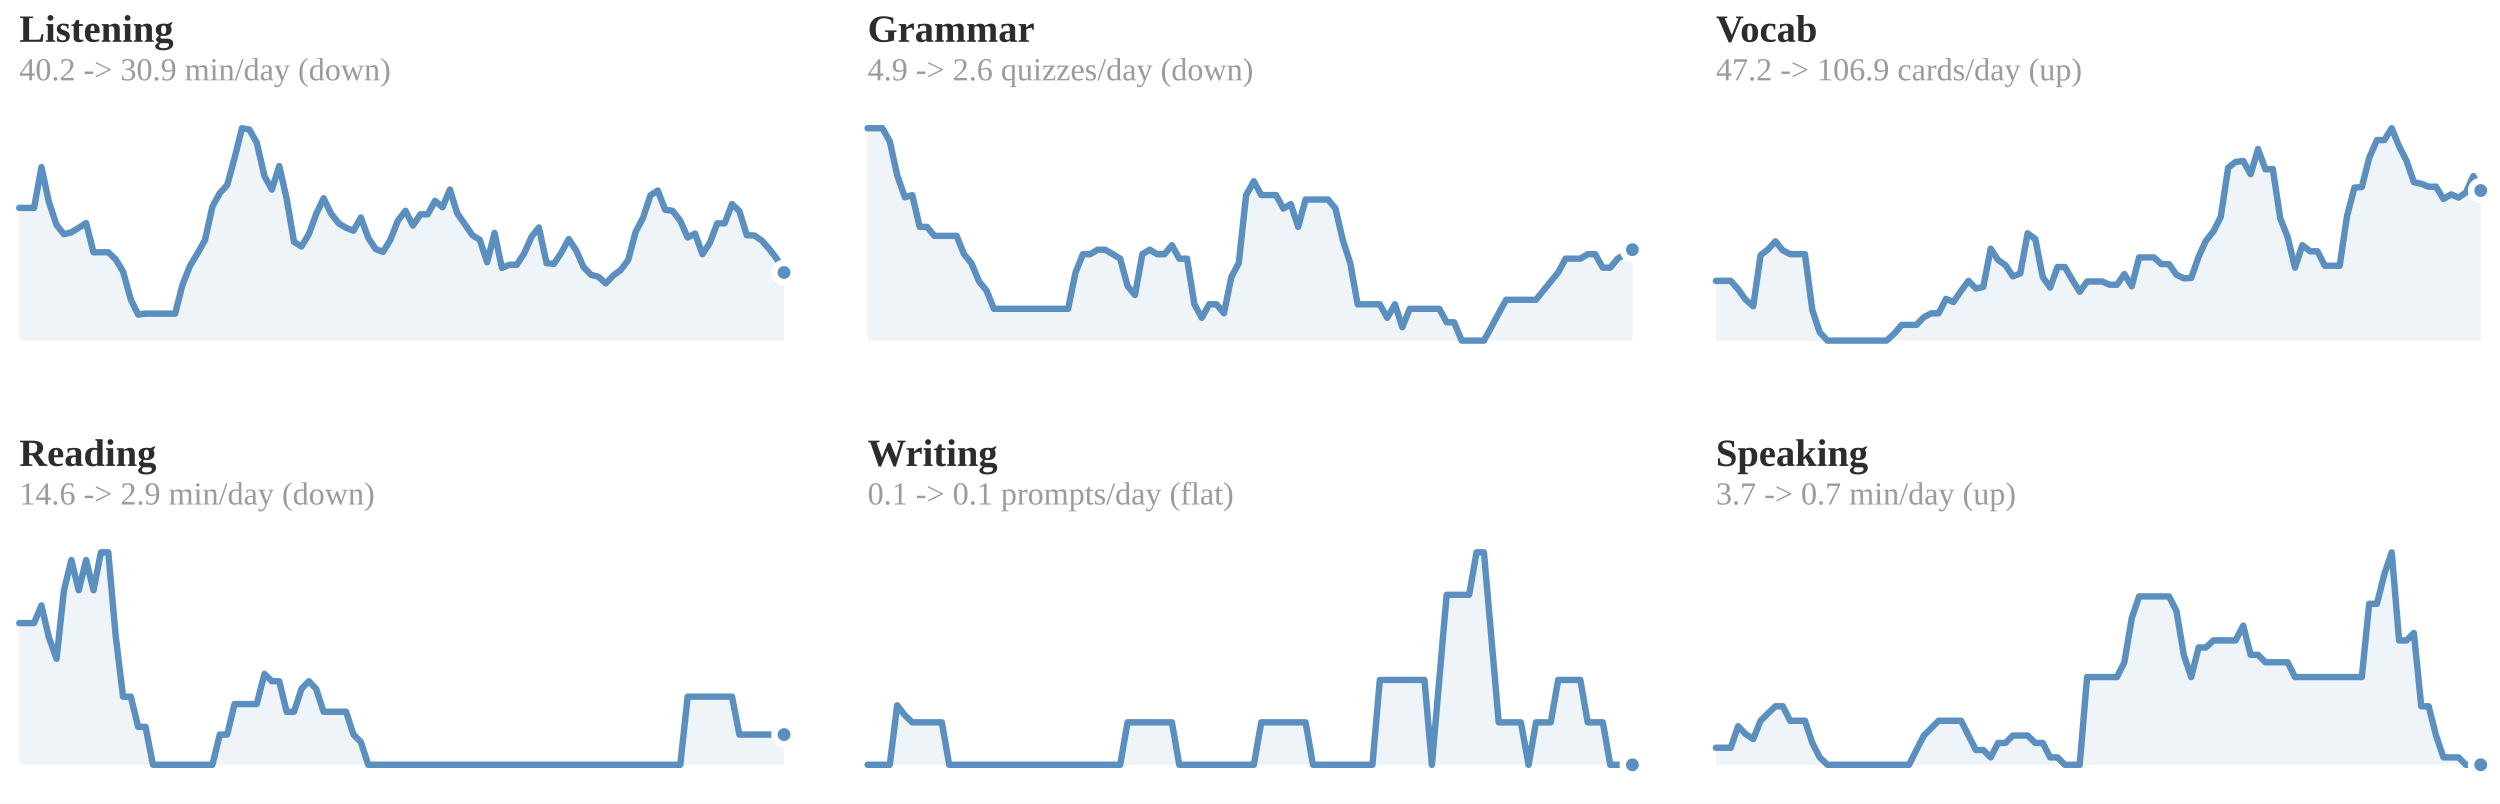
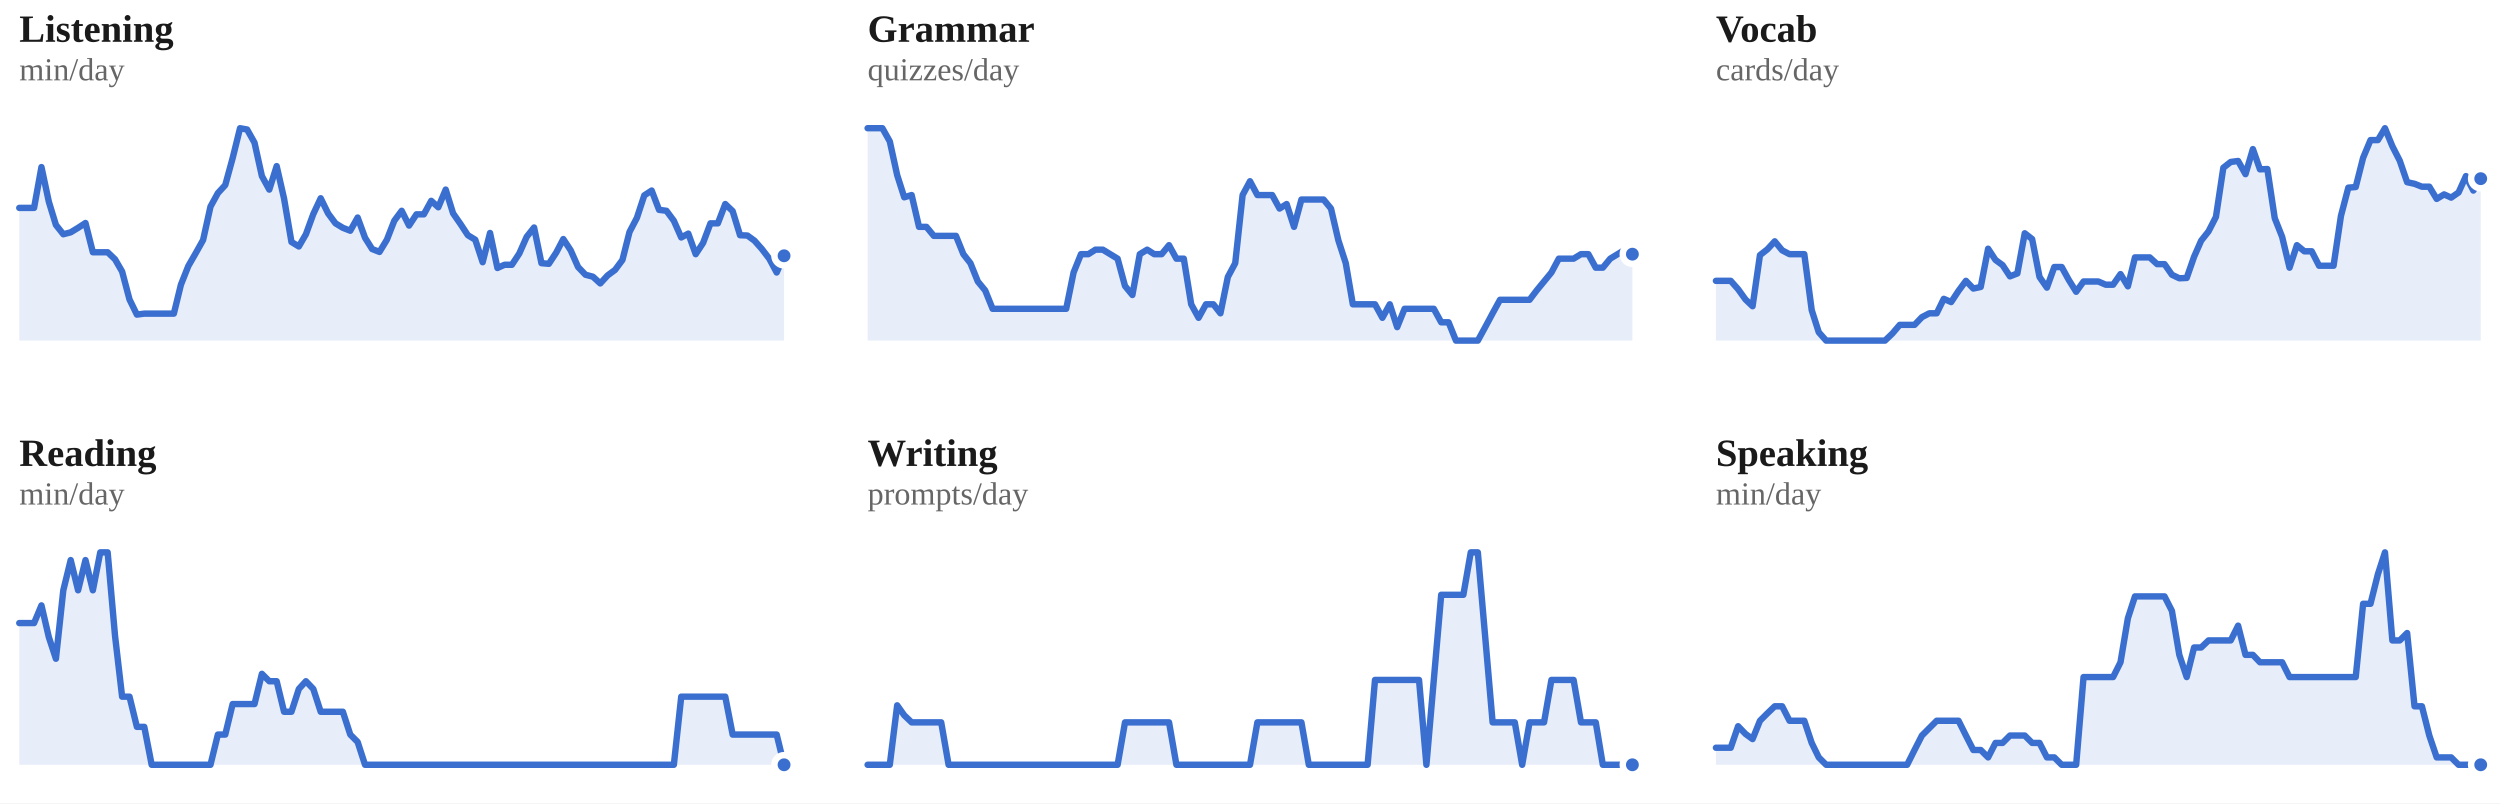
<svg xmlns="http://www.w3.org/2000/svg" viewBox="0 0 778 250" width="100%" role="img" aria-label="7-day rolling average per skill">
  <style>
- .p-title{fill:#2c2c2c;font-size:12px;font-weight:600}
- .p-sub{fill:#9b9b9b;font-size:10px}
- .p-line{fill:none;stroke:#5a8fbf;stroke-width:2;stroke-linejoin:round;stroke-linecap:round}
- .p-area{fill:#5a8fbf;opacity:.10}
- .p-end{fill:#5a8fbf;stroke:#ffffff;stroke-width:2}
- .p-endlab{fill:#606060;font-size:10px;text-anchor:end;font-weight:600}
- .p-base{stroke:#d1cdc6;stroke-width:1}
- .b-bar{fill:#5a8fbf}
- .b-bar:hover{fill:#5a8fbf;opacity:.85}
- .b-hi{fill:#5a8fbf}
- .d-lab{fill:#9b9b9b;font-size:10px;text-anchor:middle}
- .d-val{fill:#606060;font-size:10px;text-anchor:middle;font-weight:600}
+ .p-title{fill:#1a1a1a;font-size:12px;font-weight:700}
+ .p-sub{fill:#666666;font-size:10px}
+ .p-unit{fill:#666666;font-size:10px}
+ .p-axis{fill:#666666;font-size:9.5px}
+ .p-grid{stroke:#e3e3e3;stroke-width:1;stroke-dasharray:2,3}
+ .p-base{stroke:#e3e3e3;stroke-width:1}
+ .p-tick{stroke:#e3e3e3;stroke-width:1}
+ .p-xlab{fill:#666666;font-size:9px;text-anchor:middle}
+ .p-line{fill:none;stroke:#3a6fd0;stroke-width:2;stroke-linejoin:round;stroke-linecap:round}
+ .p-area{fill:#3a6fd0;opacity:.12}
+ .p-end{fill:#3a6fd0;stroke:#ffffff;stroke-width:2}
+ .p-endlab{fill:#43454a;font-size:10px;text-anchor:end;font-weight:700}
+ .b-bar{fill:#3a6fd0}
+ .b-bar:hover{fill:#29508f;opacity:.9}
+ .d-lab{fill:#666666;font-size:10px;text-anchor:middle}
+ .d-val{fill:#43454a;font-size:10px;text-anchor:middle;font-weight:700}
/* heatmap */
- .hm-mon{fill:#9b9b9b;font-size:10px}
- .hm-dow{fill:#9b9b9b;font-size:9px;text-anchor:end}
- rect:hover{opacity:.8}
+ .hm-mon{fill:#666666;font-size:10px}
+ .hm-dow{fill:#666666;font-size:9px;text-anchor:end}
+ rect:hover{opacity:.82}
/* horizontal bars */
- .h-cat{fill:#2c2c2c;font-size:12px;text-anchor:end;dominant-baseline:middle}
- .h-track{fill:#eae7e1}
- .h-fill{fill:#5a8fbf}
- .h-val{fill:#606060;font-size:11px;font-weight:600;dominant-baseline:middle}
- .ts-lab{fill:#2c2c2c;font-size:11px;font-weight:600}
- .ts-val{fill:#606060;font-size:11px}
+ .h-cat{fill:#1a1a1a;font-size:12px;text-anchor:end;dominant-baseline:middle}
+ .h-track{fill:#e3e3e3;opacity:.5}
+ .h-fill{fill:#3a6fd0}
+ .h-val{fill:#43454a;font-size:11px;font-weight:700;dominant-baseline:middle}
+ .ts-lab{fill:#1a1a1a;font-size:11px;font-weight:700}
+ .ts-val{fill:#666666;font-size:11px}
</style>
  <rect x="0" y="0" width="100%" height="100%" fill="#ffffff" />
  <text class="p-title" x="6" y="13">Listening</text>
-   <text class="p-sub" x="6" y="25">40.2 -&gt; 30.9 min/day (down)</text>
-   <polygon class="p-area" points="6,106.0 6.0,64.7 8.3,64.7 10.6,64.7 12.9,52.0 15.2,62.8 17.6,70.0 19.9,72.9 22.2,72.3 24.5,70.9 26.8,69.4 29.1,78.5 31.4,78.5 33.7,78.5 36.0,80.7 38.3,84.5 40.7,93.2 43.0,97.9 45.3,97.6 47.6,97.6 49.9,97.6 52.2,97.6 54.5,97.6 56.8,88.6 59.1,82.8 61.5,78.8 63.8,74.7 66.1,64.3 68.4,60.1 70.7,57.6 73.0,49.2 75.3,39.9 77.6,40.3 79.9,44.4 82.3,54.8 84.6,59.0 86.9,51.7 89.2,61.8 91.5,75.3 93.8,76.7 96.1,72.9 98.4,66.6 100.7,61.7 103.0,66.4 105.4,69.5 107.7,70.9 110.0,71.8 112.3,67.7 114.6,74.0 116.9,77.5 119.2,78.4 121.5,74.6 123.8,68.7 126.2,65.6 128.5,70.2 130.8,66.7 133.1,66.7 135.4,62.5 137.7,64.5 140.0,59.0 142.3,66.4 144.6,69.7 147.0,73.2 149.3,74.6 151.6,81.6 153.9,72.5 156.2,83.4 158.5,82.4 160.8,82.4 163.1,78.9 165.4,73.7 167.7,70.8 170.1,81.9 172.4,82.1 174.7,78.6 177.0,74.4 179.3,77.9 181.6,83.1 183.9,85.5 186.2,86.1 188.5,88.2 190.9,85.7 193.2,84.0 195.5,80.9 197.8,72.2 200.1,67.8 202.4,60.8 204.7,59.3 207.0,65.3 209.3,65.6 211.7,68.7 214.0,73.9 216.3,72.7 218.6,79.1 220.9,75.6 223.2,69.5 225.5,69.5 227.8,63.5 230.1,65.7 232.4,73.2 234.8,73.3 237.1,74.9 239.4,77.5 241.7,80.5 244.0,84.8 244.0,106.0" />
-   <polyline class="p-line" points="6.0,64.7 8.3,64.7 10.6,64.7 12.9,52.0 15.2,62.8 17.6,70.0 19.9,72.9 22.2,72.3 24.5,70.9 26.8,69.4 29.1,78.5 31.4,78.5 33.7,78.5 36.0,80.7 38.3,84.5 40.7,93.2 43.0,97.9 45.3,97.6 47.6,97.6 49.9,97.6 52.2,97.6 54.5,97.6 56.8,88.6 59.1,82.8 61.5,78.8 63.8,74.7 66.1,64.3 68.4,60.1 70.7,57.6 73.0,49.2 75.3,39.9 77.6,40.3 79.9,44.4 82.3,54.8 84.6,59.0 86.9,51.7 89.2,61.8 91.5,75.3 93.8,76.7 96.1,72.9 98.4,66.6 100.7,61.7 103.0,66.4 105.4,69.5 107.7,70.9 110.0,71.8 112.3,67.7 114.6,74.0 116.9,77.5 119.2,78.4 121.5,74.6 123.8,68.7 126.2,65.6 128.5,70.2 130.8,66.7 133.1,66.7 135.4,62.5 137.7,64.5 140.0,59.0 142.3,66.4 144.6,69.7 147.0,73.2 149.3,74.6 151.6,81.6 153.9,72.5 156.2,83.4 158.5,82.4 160.8,82.4 163.1,78.9 165.4,73.7 167.7,70.8 170.1,81.9 172.4,82.1 174.7,78.6 177.0,74.4 179.3,77.9 181.6,83.1 183.9,85.5 186.2,86.1 188.5,88.2 190.9,85.7 193.2,84.0 195.5,80.9 197.8,72.2 200.1,67.8 202.4,60.8 204.7,59.3 207.0,65.3 209.3,65.6 211.7,68.7 214.0,73.9 216.3,72.7 218.6,79.1 220.9,75.6 223.2,69.5 225.5,69.5 227.8,63.5 230.1,65.7 232.4,73.2 234.8,73.3 237.1,74.9 239.4,77.5 241.7,80.5 244.0,84.8" />
-   <circle class="p-end" cx="244.0" cy="84.8" r="3" />
+   <text class="p-sub" x="6" y="25">min/day</text>
+   <polygon class="p-area" points="6,106.0 6.0,64.7 8.3,64.7 10.6,64.7 12.9,52.0 15.2,62.8 17.4,70.0 19.7,72.9 22.0,72.3 24.3,70.9 26.6,69.4 28.9,78.5 31.2,78.5 33.5,78.5 35.8,80.7 38.0,84.5 40.3,93.2 42.6,97.9 44.9,97.6 47.2,97.6 49.5,97.6 51.8,97.6 54.1,97.6 56.3,88.6 58.6,82.8 60.9,78.8 63.2,74.7 65.5,64.3 67.8,60.1 70.1,57.6 72.4,49.2 74.7,39.9 76.9,40.3 79.2,44.4 81.5,54.8 83.8,59.0 86.1,51.7 88.4,61.8 90.7,75.3 93.0,76.7 95.2,72.9 97.5,66.6 99.8,61.7 102.1,66.4 104.4,69.5 106.7,70.9 109.0,71.8 111.3,67.7 113.6,74.0 115.8,77.5 118.1,78.4 120.4,74.6 122.7,68.7 125.0,65.6 127.3,70.2 129.6,66.7 131.9,66.7 134.2,62.5 136.4,64.5 138.7,59.0 141.0,66.4 143.3,69.7 145.6,73.2 147.9,74.6 150.2,81.6 152.5,72.5 154.8,83.4 157.0,82.4 159.3,82.4 161.6,78.9 163.9,73.7 166.2,70.8 168.5,81.9 170.8,82.1 173.1,78.6 175.3,74.4 177.6,77.9 179.9,83.1 182.2,85.5 184.5,86.1 186.8,88.2 189.1,85.7 191.4,84.0 193.7,80.9 195.9,72.2 198.2,67.8 200.5,60.8 202.8,59.3 205.1,65.3 207.4,65.6 209.7,68.7 212.0,73.9 214.2,72.7 216.5,79.1 218.8,75.6 221.1,69.5 223.4,69.5 225.7,63.5 228.0,65.7 230.3,73.2 232.6,73.3 234.8,74.9 237.1,77.5 239.4,80.5 241.7,84.8 244.0,79.6 244.0,106.0" />
+   <polyline class="p-line" points="6.0,64.7 8.3,64.7 10.6,64.7 12.9,52.0 15.2,62.8 17.4,70.0 19.7,72.9 22.0,72.3 24.3,70.9 26.6,69.4 28.9,78.5 31.2,78.5 33.5,78.5 35.8,80.7 38.0,84.5 40.3,93.2 42.6,97.9 44.9,97.6 47.2,97.6 49.5,97.6 51.8,97.6 54.1,97.6 56.3,88.6 58.6,82.8 60.9,78.8 63.2,74.7 65.5,64.3 67.8,60.1 70.1,57.6 72.4,49.2 74.7,39.9 76.9,40.3 79.2,44.4 81.5,54.8 83.8,59.0 86.1,51.7 88.4,61.8 90.7,75.3 93.0,76.7 95.2,72.9 97.5,66.6 99.8,61.7 102.1,66.4 104.4,69.5 106.7,70.9 109.0,71.8 111.3,67.7 113.6,74.0 115.8,77.5 118.1,78.4 120.4,74.6 122.7,68.7 125.0,65.6 127.3,70.2 129.6,66.7 131.9,66.7 134.2,62.5 136.4,64.5 138.7,59.0 141.0,66.4 143.3,69.7 145.6,73.2 147.9,74.6 150.2,81.6 152.5,72.5 154.8,83.4 157.0,82.4 159.3,82.4 161.6,78.9 163.9,73.7 166.2,70.8 168.5,81.9 170.8,82.1 173.1,78.6 175.3,74.4 177.6,77.9 179.9,83.1 182.2,85.5 184.5,86.1 186.8,88.2 189.1,85.7 191.4,84.0 193.7,80.9 195.9,72.2 198.2,67.8 200.5,60.8 202.8,59.3 205.1,65.3 207.4,65.6 209.7,68.7 212.0,73.9 214.2,72.7 216.5,79.1 218.8,75.6 221.1,69.5 223.4,69.5 225.7,63.5 228.0,65.7 230.3,73.2 232.6,73.3 234.8,74.9 237.1,77.5 239.4,80.5 241.7,84.8 244.0,79.6" />
+   <circle class="p-end" cx="244.0" cy="79.6" r="3" />
  <text class="p-title" x="270" y="13">Grammar</text>
-   <text class="p-sub" x="270" y="25">4.9 -&gt; 2.6 quizzes/day (down)</text>
-   <polygon class="p-area" points="270,106.0 270.0,39.9 272.3,39.9 274.6,39.9 276.9,44.0 279.2,54.5 281.6,61.4 283.9,60.7 286.2,70.6 288.5,70.6 290.8,73.4 293.1,73.4 295.4,73.4 297.7,73.4 300.0,79.1 302.3,81.9 304.7,87.6 307.0,90.4 309.3,96.1 311.6,96.1 313.9,96.1 316.2,96.1 318.5,96.1 320.8,96.1 323.1,96.1 325.5,96.1 327.8,96.1 330.1,96.1 332.4,96.1 334.7,84.8 337.0,79.1 339.3,79.1 341.6,77.7 343.9,77.7 346.3,79.1 348.6,80.5 350.9,89.0 353.2,91.8 355.5,79.1 357.8,77.7 360.1,79.1 362.4,79.1 364.7,76.3 367.0,80.5 369.4,80.5 371.7,94.7 374.0,98.9 376.3,94.7 378.6,94.7 380.9,97.5 383.2,86.2 385.5,81.9 387.8,60.7 390.2,56.4 392.5,60.7 394.8,60.7 397.1,60.7 399.4,64.9 401.7,63.5 404.0,70.6 406.3,62.1 408.6,62.1 411.0,62.1 413.3,62.1 415.6,64.9 417.9,74.8 420.2,81.9 422.5,94.7 424.8,94.7 427.1,94.7 429.4,94.7 431.7,98.9 434.1,94.7 436.4,101.8 438.7,96.1 441.0,96.1 443.3,96.1 445.6,96.1 447.9,96.1 450.2,100.3 452.5,100.3 454.9,106.0 457.2,106.0 459.5,106.0 461.8,106.0 464.1,101.8 466.4,97.5 468.7,93.3 471.0,93.3 473.3,93.3 475.7,93.3 478.0,93.3 480.3,90.4 482.6,87.6 484.9,84.8 487.2,80.5 489.5,80.5 491.8,80.5 494.1,79.1 496.4,79.1 498.8,83.3 501.1,83.3 503.4,80.5 505.7,79.1 508.0,77.7 508.0,106.0" />
-   <polyline class="p-line" points="270.0,39.9 272.3,39.9 274.6,39.9 276.9,44.0 279.2,54.5 281.6,61.4 283.9,60.7 286.2,70.6 288.5,70.6 290.8,73.4 293.1,73.4 295.4,73.4 297.7,73.4 300.0,79.1 302.3,81.9 304.7,87.6 307.0,90.4 309.3,96.1 311.6,96.1 313.9,96.1 316.2,96.1 318.5,96.1 320.8,96.1 323.1,96.1 325.5,96.1 327.8,96.1 330.1,96.1 332.4,96.1 334.7,84.8 337.0,79.1 339.3,79.1 341.6,77.7 343.9,77.7 346.3,79.1 348.6,80.5 350.9,89.0 353.2,91.8 355.5,79.1 357.8,77.7 360.1,79.1 362.4,79.1 364.7,76.3 367.0,80.5 369.4,80.5 371.7,94.7 374.0,98.9 376.3,94.7 378.6,94.7 380.9,97.5 383.2,86.2 385.5,81.9 387.8,60.7 390.2,56.4 392.5,60.7 394.8,60.7 397.1,60.7 399.4,64.9 401.7,63.5 404.0,70.6 406.3,62.1 408.6,62.1 411.0,62.1 413.3,62.1 415.6,64.9 417.9,74.8 420.2,81.9 422.5,94.7 424.8,94.7 427.1,94.7 429.4,94.7 431.7,98.9 434.1,94.7 436.4,101.8 438.7,96.1 441.0,96.1 443.3,96.1 445.6,96.1 447.9,96.1 450.2,100.3 452.5,100.3 454.9,106.0 457.2,106.0 459.5,106.0 461.8,106.0 464.1,101.8 466.4,97.5 468.7,93.3 471.0,93.3 473.3,93.3 475.7,93.3 478.0,93.3 480.3,90.4 482.6,87.6 484.9,84.8 487.2,80.5 489.5,80.5 491.8,80.5 494.1,79.1 496.4,79.1 498.8,83.3 501.1,83.3 503.4,80.5 505.7,79.1 508.0,77.7" />
-   <circle class="p-end" cx="508.0" cy="77.7" r="3" />
+   <text class="p-sub" x="270" y="25">quizzes/day</text>
+   <polygon class="p-area" points="270,106.0 270.0,39.9 272.3,39.9 274.6,39.9 276.9,44.0 279.2,54.5 281.4,61.4 283.7,60.7 286.0,70.6 288.3,70.6 290.6,73.4 292.9,73.4 295.2,73.4 297.5,73.4 299.8,79.1 302.0,81.9 304.3,87.6 306.6,90.4 308.9,96.1 311.2,96.1 313.5,96.1 315.8,96.1 318.1,96.1 320.3,96.1 322.6,96.1 324.9,96.1 327.2,96.1 329.5,96.1 331.8,96.1 334.1,84.8 336.4,79.1 338.7,79.1 340.9,77.7 343.2,77.7 345.5,79.1 347.8,80.5 350.1,89.0 352.4,91.8 354.7,79.1 357.0,77.7 359.2,79.1 361.5,79.1 363.8,76.3 366.1,80.5 368.4,80.5 370.7,94.7 373.0,98.9 375.3,94.7 377.6,94.7 379.8,97.5 382.1,86.2 384.4,81.9 386.7,60.7 389.0,56.4 391.3,60.7 393.6,60.7 395.9,60.7 398.2,64.9 400.4,63.5 402.7,70.6 405.0,62.1 407.3,62.1 409.6,62.1 411.9,62.1 414.2,64.9 416.5,74.8 418.8,81.9 421.0,94.7 423.3,94.7 425.6,94.7 427.9,94.7 430.2,98.9 432.5,94.7 434.8,101.8 437.1,96.1 439.3,96.1 441.6,96.1 443.9,96.1 446.2,96.1 448.5,100.3 450.8,100.3 453.1,106.0 455.4,106.0 457.7,106.0 459.9,106.0 462.2,101.8 464.5,97.5 466.8,93.3 469.1,93.3 471.4,93.3 473.7,93.3 476.0,93.3 478.2,90.4 480.5,87.6 482.8,84.8 485.1,80.5 487.4,80.5 489.7,80.5 492.0,79.1 494.3,79.1 496.6,83.3 498.8,83.3 501.1,80.5 503.4,79.1 505.7,77.7 508.0,79.1 508.0,106.0" />
+   <polyline class="p-line" points="270.0,39.9 272.3,39.9 274.6,39.9 276.9,44.0 279.2,54.5 281.4,61.4 283.7,60.7 286.0,70.6 288.3,70.6 290.6,73.4 292.9,73.4 295.2,73.4 297.5,73.4 299.8,79.1 302.0,81.9 304.3,87.6 306.6,90.4 308.9,96.1 311.2,96.1 313.5,96.1 315.8,96.1 318.1,96.1 320.3,96.1 322.6,96.1 324.9,96.1 327.2,96.1 329.5,96.1 331.8,96.1 334.1,84.8 336.4,79.1 338.7,79.1 340.9,77.7 343.2,77.7 345.5,79.1 347.8,80.5 350.1,89.0 352.4,91.8 354.7,79.1 357.0,77.7 359.2,79.1 361.5,79.1 363.8,76.3 366.1,80.5 368.4,80.5 370.7,94.7 373.0,98.9 375.3,94.7 377.6,94.7 379.8,97.5 382.1,86.2 384.4,81.9 386.7,60.7 389.0,56.4 391.3,60.7 393.6,60.7 395.9,60.7 398.2,64.9 400.4,63.5 402.7,70.6 405.0,62.1 407.3,62.1 409.6,62.1 411.9,62.1 414.2,64.9 416.5,74.8 418.8,81.9 421.0,94.7 423.3,94.7 425.6,94.7 427.9,94.7 430.2,98.9 432.5,94.7 434.8,101.8 437.1,96.1 439.3,96.1 441.6,96.1 443.9,96.1 446.2,96.1 448.5,100.3 450.8,100.3 453.1,106.0 455.4,106.0 457.7,106.0 459.9,106.0 462.2,101.8 464.5,97.5 466.8,93.3 469.1,93.3 471.4,93.3 473.7,93.3 476.0,93.3 478.2,90.4 480.5,87.6 482.8,84.8 485.1,80.5 487.4,80.5 489.7,80.5 492.0,79.1 494.3,79.1 496.6,83.3 498.8,83.3 501.1,80.5 503.4,79.1 505.7,77.7 508.0,79.1" />
+   <circle class="p-end" cx="508.0" cy="79.1" r="3" />
  <text class="p-title" x="534" y="13">Vocab</text>
-   <text class="p-sub" x="534" y="25">47.2 -&gt; 106.9 cards/day (up)</text>
-   <polygon class="p-area" points="534,106.0 534.0,87.4 536.3,87.4 538.6,87.4 540.9,90.0 543.2,93.2 545.6,95.3 547.9,79.4 550.2,77.6 552.5,75.1 554.8,77.9 557.1,79.1 559.4,79.1 561.7,79.1 564.0,96.5 566.3,103.4 568.7,106.0 571.0,106.0 573.3,106.0 575.6,106.0 577.9,106.0 580.2,106.0 582.5,106.0 584.8,106.0 587.1,106.0 589.5,103.8 591.8,101.1 594.1,101.1 596.4,101.1 598.7,98.7 601.0,97.5 603.3,97.5 605.6,93.0 607.9,94.0 610.3,90.5 612.6,87.4 614.9,89.8 617.2,89.3 619.5,77.4 621.8,80.9 624.1,82.5 626.4,86.0 628.7,85.1 631.0,72.6 633.4,74.4 635.7,86.2 638.0,89.5 640.3,83.1 642.6,83.1 644.9,87.1 647.2,90.8 649.5,87.6 651.8,87.6 654.2,87.6 656.5,88.6 658.8,88.6 661.1,85.3 663.4,89.1 665.7,80.1 668.0,80.1 670.3,80.1 672.6,82.2 675.0,82.2 677.3,85.5 679.6,86.6 681.9,86.5 684.2,79.9 686.5,74.9 688.8,72.0 691.1,67.5 693.4,52.2 695.7,50.4 698.1,50.1 700.4,54.2 702.7,46.4 705.0,52.7 707.3,52.6 709.6,67.9 711.9,73.7 714.2,83.3 716.5,76.3 718.9,78.2 721.2,78.2 723.5,82.7 725.8,82.7 728.1,82.7 730.4,67.2 732.7,58.4 735.0,58.2 737.3,49.1 739.7,43.6 742.0,43.6 744.3,39.9 746.6,45.5 748.9,50.0 751.2,56.7 753.5,57.2 755.8,58.1 758.1,58.1 760.4,61.9 762.8,60.5 765.1,61.5 767.4,59.9 769.7,54.8 772.0,59.3 772.0,106.0" />
-   <polyline class="p-line" points="534.0,87.4 536.3,87.4 538.6,87.4 540.9,90.0 543.2,93.2 545.6,95.3 547.9,79.4 550.2,77.6 552.5,75.1 554.8,77.9 557.1,79.1 559.4,79.1 561.7,79.1 564.0,96.5 566.3,103.4 568.7,106.0 571.0,106.0 573.3,106.0 575.6,106.0 577.9,106.0 580.2,106.0 582.5,106.0 584.8,106.0 587.1,106.0 589.5,103.8 591.8,101.1 594.1,101.1 596.4,101.1 598.7,98.7 601.0,97.5 603.3,97.5 605.6,93.0 607.9,94.0 610.3,90.5 612.6,87.4 614.9,89.8 617.2,89.3 619.5,77.4 621.8,80.9 624.1,82.5 626.4,86.0 628.7,85.1 631.0,72.6 633.4,74.4 635.7,86.2 638.0,89.5 640.3,83.1 642.6,83.1 644.9,87.1 647.2,90.8 649.5,87.6 651.8,87.6 654.2,87.6 656.5,88.6 658.8,88.6 661.1,85.3 663.4,89.1 665.7,80.1 668.0,80.1 670.3,80.1 672.6,82.2 675.0,82.2 677.3,85.5 679.6,86.6 681.9,86.5 684.2,79.9 686.5,74.9 688.8,72.0 691.1,67.5 693.4,52.2 695.7,50.4 698.1,50.1 700.4,54.2 702.7,46.4 705.0,52.7 707.3,52.6 709.6,67.9 711.9,73.7 714.2,83.3 716.5,76.3 718.9,78.2 721.2,78.2 723.5,82.7 725.8,82.7 728.1,82.7 730.4,67.2 732.7,58.4 735.0,58.2 737.3,49.1 739.7,43.6 742.0,43.6 744.3,39.9 746.6,45.5 748.9,50.0 751.2,56.7 753.5,57.2 755.8,58.1 758.1,58.1 760.4,61.9 762.8,60.5 765.1,61.5 767.4,59.9 769.7,54.8 772.0,59.3" />
-   <circle class="p-end" cx="772.0" cy="59.3" r="3" />
+   <text class="p-sub" x="534" y="25">cards/day</text>
+   <polygon class="p-area" points="534,106.0 534.0,87.4 536.3,87.4 538.6,87.4 540.9,90.0 543.2,93.2 545.4,95.3 547.7,79.4 550.0,77.6 552.3,75.1 554.6,77.9 556.9,79.1 559.2,79.1 561.5,79.1 563.8,96.5 566.0,103.4 568.3,106.0 570.6,106.0 572.9,106.0 575.2,106.0 577.5,106.0 579.8,106.0 582.1,106.0 584.3,106.0 586.6,106.0 588.9,103.8 591.2,101.1 593.5,101.1 595.8,101.1 598.1,98.7 600.4,97.5 602.7,97.5 604.9,93.0 607.2,94.0 609.5,90.5 611.8,87.4 614.1,89.8 616.4,89.3 618.7,77.4 621.0,80.9 623.2,82.5 625.5,86.0 627.8,85.1 630.1,72.6 632.4,74.4 634.7,86.2 637.0,89.5 639.3,83.1 641.6,83.1 643.8,87.1 646.1,90.8 648.4,87.6 650.7,87.6 653.0,87.6 655.3,88.6 657.6,88.6 659.9,85.3 662.2,89.1 664.4,80.1 666.7,80.1 669.0,80.1 671.3,82.2 673.6,82.2 675.9,85.5 678.2,86.6 680.5,86.5 682.8,79.9 685.0,74.9 687.3,72.0 689.6,67.5 691.9,52.2 694.2,50.4 696.5,50.1 698.8,54.2 701.1,46.4 703.3,52.7 705.6,52.6 707.9,67.9 710.2,73.7 712.5,83.3 714.8,76.3 717.1,78.2 719.4,78.2 721.7,82.7 723.9,82.7 726.2,82.7 728.5,67.2 730.8,58.4 733.1,58.2 735.4,49.1 737.7,43.6 740.0,43.6 742.2,39.9 744.5,45.5 746.8,50.0 749.1,56.7 751.4,57.2 753.7,58.1 756.0,58.1 758.3,61.9 760.6,60.5 762.8,61.5 765.1,59.9 767.4,54.8 769.7,59.3 772.0,55.6 772.0,106.0" />
+   <polyline class="p-line" points="534.0,87.4 536.3,87.4 538.6,87.4 540.9,90.0 543.2,93.2 545.4,95.3 547.7,79.4 550.0,77.6 552.3,75.1 554.6,77.9 556.9,79.1 559.2,79.1 561.5,79.1 563.8,96.5 566.0,103.4 568.3,106.0 570.6,106.0 572.9,106.0 575.2,106.0 577.5,106.0 579.8,106.0 582.1,106.0 584.3,106.0 586.6,106.0 588.9,103.8 591.2,101.1 593.5,101.1 595.8,101.1 598.1,98.7 600.4,97.5 602.7,97.5 604.9,93.0 607.2,94.0 609.5,90.5 611.8,87.4 614.1,89.8 616.4,89.3 618.7,77.4 621.0,80.9 623.2,82.5 625.5,86.0 627.8,85.1 630.1,72.6 632.4,74.4 634.7,86.2 637.0,89.5 639.3,83.1 641.6,83.1 643.8,87.1 646.1,90.8 648.4,87.6 650.7,87.6 653.0,87.6 655.3,88.6 657.6,88.6 659.9,85.3 662.2,89.1 664.4,80.1 666.7,80.1 669.0,80.1 671.3,82.2 673.6,82.2 675.9,85.5 678.2,86.6 680.5,86.5 682.8,79.9 685.0,74.9 687.3,72.0 689.6,67.5 691.9,52.2 694.2,50.4 696.5,50.1 698.8,54.2 701.1,46.4 703.3,52.7 705.6,52.6 707.9,67.9 710.2,73.7 712.5,83.3 714.8,76.3 717.1,78.2 719.4,78.2 721.7,82.7 723.9,82.7 726.2,82.7 728.5,67.2 730.8,58.4 733.1,58.2 735.4,49.1 737.7,43.6 740.0,43.6 742.2,39.9 744.5,45.5 746.8,50.0 749.1,56.7 751.4,57.2 753.7,58.1 756.0,58.1 758.3,61.9 760.6,60.5 762.8,61.5 765.1,59.9 767.4,54.8 769.7,59.3 772.0,55.6" />
+   <circle class="p-end" cx="772.0" cy="55.6" r="3" />
  <text class="p-title" x="6" y="145">Reading</text>
-   <text class="p-sub" x="6" y="157">14.6 -&gt; 2.9 min/day (down)</text>
-   <polygon class="p-area" points="6,238.0 6.0,193.9 8.3,193.9 10.6,193.9 12.9,188.4 15.2,198.3 17.6,205.0 19.9,183.7 22.2,174.3 24.5,183.7 26.8,174.3 29.1,183.7 31.4,171.9 33.7,171.9 36.0,197.9 38.3,216.8 40.7,216.8 43.0,226.2 45.3,226.2 47.6,238.0 49.9,238.0 52.2,238.0 54.5,238.0 56.8,238.0 59.1,238.0 61.5,238.0 63.8,238.0 66.1,238.0 68.4,228.6 70.7,228.6 73.0,219.1 75.3,219.1 77.6,219.1 79.9,219.1 82.3,209.7 84.6,212.0 86.9,212.0 89.2,221.5 91.5,221.5 93.8,214.4 96.1,212.0 98.4,214.4 100.7,221.5 103.0,221.5 105.4,221.5 107.7,221.5 110.0,228.6 112.3,230.9 114.6,238.0 116.9,238.0 119.2,238.0 121.5,238.0 123.8,238.0 126.2,238.0 128.5,238.0 130.8,238.0 133.1,238.0 135.4,238.0 137.7,238.0 140.0,238.0 142.3,238.0 144.6,238.0 147.0,238.0 149.3,238.0 151.6,238.0 153.9,238.0 156.2,238.0 158.5,238.0 160.8,238.0 163.1,238.0 165.4,238.0 167.7,238.0 170.1,238.0 172.4,238.0 174.7,238.0 177.0,238.0 179.3,238.0 181.6,238.0 183.9,238.0 186.2,238.0 188.5,238.0 190.9,238.0 193.2,238.0 195.5,238.0 197.8,238.0 200.1,238.0 202.4,238.0 204.7,238.0 207.0,238.0 209.3,238.0 211.7,238.0 214.0,216.8 216.3,216.8 218.6,216.8 220.9,216.8 223.2,216.8 225.5,216.8 227.8,216.8 230.1,228.6 232.4,228.6 234.8,228.6 237.1,228.6 239.4,228.6 241.7,228.6 244.0,228.6 244.0,238.0" />
-   <polyline class="p-line" points="6.0,193.9 8.3,193.9 10.6,193.9 12.9,188.4 15.2,198.3 17.6,205.0 19.9,183.7 22.2,174.3 24.5,183.7 26.8,174.3 29.1,183.7 31.4,171.9 33.7,171.9 36.0,197.9 38.3,216.8 40.7,216.8 43.0,226.2 45.3,226.2 47.6,238.0 49.9,238.0 52.2,238.0 54.5,238.0 56.8,238.0 59.1,238.0 61.5,238.0 63.8,238.0 66.1,238.0 68.4,228.6 70.7,228.6 73.0,219.1 75.3,219.1 77.6,219.1 79.9,219.1 82.3,209.7 84.6,212.0 86.9,212.0 89.2,221.5 91.5,221.5 93.8,214.4 96.1,212.0 98.4,214.4 100.7,221.5 103.0,221.5 105.4,221.5 107.7,221.5 110.0,228.6 112.3,230.9 114.6,238.0 116.9,238.0 119.2,238.0 121.5,238.0 123.8,238.0 126.2,238.0 128.5,238.0 130.8,238.0 133.1,238.0 135.4,238.0 137.7,238.0 140.0,238.0 142.3,238.0 144.6,238.0 147.0,238.0 149.3,238.0 151.6,238.0 153.9,238.0 156.2,238.0 158.5,238.0 160.8,238.0 163.1,238.0 165.4,238.0 167.7,238.0 170.1,238.0 172.4,238.0 174.7,238.0 177.0,238.0 179.3,238.0 181.6,238.0 183.9,238.0 186.2,238.0 188.5,238.0 190.9,238.0 193.2,238.0 195.5,238.0 197.8,238.0 200.1,238.0 202.4,238.0 204.7,238.0 207.0,238.0 209.3,238.0 211.7,238.0 214.0,216.8 216.3,216.8 218.6,216.8 220.9,216.8 223.2,216.8 225.5,216.8 227.8,216.8 230.1,228.6 232.4,228.6 234.8,228.6 237.1,228.6 239.4,228.6 241.7,228.6 244.0,228.6" />
-   <circle class="p-end" cx="244.0" cy="228.6" r="3" />
+   <text class="p-sub" x="6" y="157">min/day</text>
+   <polygon class="p-area" points="6,238.0 6.0,193.9 8.3,193.9 10.6,193.9 12.9,188.4 15.2,198.3 17.4,205.0 19.7,183.7 22.0,174.3 24.3,183.7 26.6,174.3 28.9,183.7 31.2,171.9 33.5,171.9 35.8,197.9 38.0,216.8 40.3,216.8 42.6,226.2 44.9,226.2 47.2,238.0 49.5,238.0 51.8,238.0 54.1,238.0 56.3,238.0 58.6,238.0 60.9,238.0 63.2,238.0 65.5,238.0 67.8,228.6 70.1,228.6 72.4,219.1 74.7,219.1 76.9,219.1 79.2,219.1 81.5,209.7 83.8,212.0 86.1,212.0 88.4,221.5 90.7,221.5 93.0,214.4 95.2,212.0 97.5,214.4 99.8,221.5 102.1,221.5 104.4,221.5 106.7,221.5 109.0,228.6 111.3,230.9 113.6,238.0 115.8,238.0 118.1,238.0 120.4,238.0 122.7,238.0 125.0,238.0 127.3,238.0 129.6,238.0 131.9,238.0 134.2,238.0 136.4,238.0 138.7,238.0 141.0,238.0 143.3,238.0 145.6,238.0 147.9,238.0 150.2,238.0 152.5,238.0 154.8,238.0 157.0,238.0 159.3,238.0 161.6,238.0 163.9,238.0 166.2,238.0 168.5,238.0 170.8,238.0 173.1,238.0 175.3,238.0 177.6,238.0 179.9,238.0 182.2,238.0 184.5,238.0 186.8,238.0 189.1,238.0 191.4,238.0 193.7,238.0 195.9,238.0 198.2,238.0 200.5,238.0 202.8,238.0 205.1,238.0 207.4,238.0 209.7,238.0 212.0,216.8 214.2,216.8 216.5,216.8 218.8,216.8 221.1,216.8 223.4,216.8 225.7,216.8 228.0,228.6 230.3,228.6 232.6,228.6 234.8,228.6 237.1,228.6 239.4,228.6 241.7,228.6 244.0,238.0 244.0,238.0" />
+   <polyline class="p-line" points="6.0,193.9 8.3,193.9 10.6,193.9 12.9,188.4 15.2,198.3 17.4,205.0 19.7,183.7 22.0,174.3 24.3,183.7 26.6,174.3 28.9,183.7 31.2,171.9 33.5,171.9 35.8,197.9 38.0,216.8 40.3,216.8 42.6,226.2 44.9,226.2 47.2,238.0 49.5,238.0 51.8,238.0 54.1,238.0 56.3,238.0 58.6,238.0 60.9,238.0 63.2,238.0 65.5,238.0 67.8,228.6 70.1,228.6 72.4,219.1 74.7,219.1 76.9,219.1 79.2,219.1 81.5,209.7 83.8,212.0 86.1,212.0 88.4,221.5 90.7,221.5 93.0,214.4 95.2,212.0 97.5,214.4 99.8,221.5 102.1,221.5 104.4,221.5 106.7,221.5 109.0,228.6 111.3,230.9 113.6,238.0 115.8,238.0 118.1,238.0 120.4,238.0 122.7,238.0 125.0,238.0 127.3,238.0 129.6,238.0 131.9,238.0 134.2,238.0 136.4,238.0 138.7,238.0 141.0,238.0 143.3,238.0 145.6,238.0 147.9,238.0 150.2,238.0 152.5,238.0 154.8,238.0 157.0,238.0 159.3,238.0 161.6,238.0 163.9,238.0 166.2,238.0 168.5,238.0 170.8,238.0 173.1,238.0 175.3,238.0 177.6,238.0 179.9,238.0 182.2,238.0 184.5,238.0 186.8,238.0 189.1,238.0 191.4,238.0 193.7,238.0 195.9,238.0 198.2,238.0 200.5,238.0 202.8,238.0 205.1,238.0 207.4,238.0 209.7,238.0 212.0,216.8 214.2,216.8 216.5,216.8 218.8,216.8 221.1,216.8 223.4,216.8 225.7,216.8 228.0,228.6 230.3,228.6 232.6,228.6 234.8,228.6 237.1,228.6 239.4,228.6 241.7,228.6 244.0,238.0" />
+   <circle class="p-end" cx="244.0" cy="238.0" r="3" />
  <text class="p-title" x="270" y="145">Writing</text>
-   <text class="p-sub" x="270" y="157">0.1 -&gt; 0.1 prompts/day (flat)</text>
-   <polygon class="p-area" points="270,238.0 270.0,238.0 272.3,238.0 274.6,238.0 276.9,238.0 279.2,219.5 281.6,222.6 283.9,224.8 286.2,224.8 288.5,224.8 290.8,224.8 293.1,224.8 295.4,238.0 297.7,238.0 300.0,238.0 302.3,238.0 304.7,238.0 307.0,238.0 309.3,238.0 311.6,238.0 313.9,238.0 316.2,238.0 318.5,238.0 320.8,238.0 323.1,238.0 325.5,238.0 327.8,238.0 330.1,238.0 332.4,238.0 334.7,238.0 337.0,238.0 339.3,238.0 341.6,238.0 343.9,238.0 346.3,238.0 348.6,238.0 350.9,224.8 353.2,224.8 355.5,224.8 357.8,224.8 360.1,224.8 362.4,224.8 364.7,224.8 367.0,238.0 369.4,238.0 371.7,238.0 374.0,238.0 376.3,238.0 378.6,238.0 380.9,238.0 383.2,238.0 385.5,238.0 387.8,238.0 390.2,238.0 392.5,224.8 394.8,224.8 397.1,224.8 399.4,224.8 401.7,224.8 404.0,224.8 406.3,224.8 408.6,238.0 411.0,238.0 413.3,238.0 415.6,238.0 417.9,238.0 420.2,238.0 422.5,238.0 424.8,238.0 427.1,238.0 429.4,211.6 431.7,211.6 434.1,211.6 436.4,211.6 438.7,211.6 441.0,211.6 443.3,211.6 445.6,238.0 447.9,211.6 450.2,185.1 452.5,185.1 454.9,185.1 457.2,185.1 459.5,171.9 461.8,171.9 464.1,198.3 466.4,224.8 468.7,224.8 471.0,224.8 473.3,224.8 475.7,238.0 478.0,224.8 480.3,224.8 482.6,224.8 484.9,211.6 487.2,211.6 489.5,211.6 491.8,211.6 494.1,224.8 496.4,224.8 498.8,224.8 501.1,238.0 503.4,238.0 505.7,238.0 508.0,238.0 508.0,238.0" />
-   <polyline class="p-line" points="270.0,238.0 272.3,238.0 274.6,238.0 276.9,238.0 279.2,219.5 281.6,222.6 283.9,224.8 286.2,224.8 288.5,224.8 290.8,224.8 293.1,224.8 295.4,238.0 297.7,238.0 300.0,238.0 302.3,238.0 304.7,238.0 307.0,238.0 309.3,238.0 311.6,238.0 313.9,238.0 316.2,238.0 318.5,238.0 320.8,238.0 323.1,238.0 325.5,238.0 327.8,238.0 330.1,238.0 332.4,238.0 334.7,238.0 337.0,238.0 339.3,238.0 341.6,238.0 343.9,238.0 346.3,238.0 348.6,238.0 350.9,224.8 353.2,224.8 355.5,224.8 357.8,224.8 360.1,224.8 362.4,224.8 364.7,224.8 367.0,238.0 369.4,238.0 371.7,238.0 374.0,238.0 376.3,238.0 378.6,238.0 380.9,238.0 383.2,238.0 385.5,238.0 387.8,238.0 390.2,238.0 392.5,224.8 394.8,224.8 397.1,224.8 399.4,224.8 401.7,224.8 404.0,224.8 406.3,224.8 408.6,238.0 411.0,238.0 413.3,238.0 415.6,238.0 417.9,238.0 420.2,238.0 422.5,238.0 424.8,238.0 427.1,238.0 429.4,211.6 431.7,211.6 434.1,211.6 436.4,211.6 438.7,211.6 441.0,211.6 443.3,211.6 445.6,238.0 447.9,211.6 450.2,185.1 452.5,185.1 454.9,185.1 457.2,185.1 459.5,171.9 461.8,171.9 464.1,198.3 466.4,224.8 468.7,224.8 471.0,224.8 473.3,224.8 475.7,238.0 478.0,224.8 480.3,224.8 482.6,224.8 484.9,211.6 487.2,211.6 489.5,211.6 491.8,211.6 494.1,224.8 496.4,224.8 498.8,224.8 501.1,238.0 503.4,238.0 505.7,238.0 508.0,238.0" />
+   <text class="p-sub" x="270" y="157">prompts/day</text>
+   <polygon class="p-area" points="270,238.0 270.0,238.0 272.3,238.0 274.6,238.0 276.9,238.0 279.2,219.5 281.4,222.6 283.7,224.8 286.0,224.8 288.3,224.8 290.6,224.8 292.9,224.8 295.2,238.0 297.5,238.0 299.8,238.0 302.0,238.0 304.3,238.0 306.6,238.0 308.9,238.0 311.2,238.0 313.5,238.0 315.8,238.0 318.1,238.0 320.3,238.0 322.6,238.0 324.9,238.0 327.2,238.0 329.5,238.0 331.8,238.0 334.1,238.0 336.4,238.0 338.7,238.0 340.9,238.0 343.2,238.0 345.5,238.0 347.8,238.0 350.1,224.8 352.4,224.8 354.7,224.8 357.0,224.8 359.2,224.8 361.5,224.8 363.8,224.8 366.1,238.0 368.4,238.0 370.7,238.0 373.0,238.0 375.3,238.0 377.6,238.0 379.8,238.0 382.1,238.0 384.4,238.0 386.7,238.0 389.0,238.0 391.3,224.8 393.6,224.8 395.9,224.8 398.2,224.8 400.4,224.8 402.7,224.8 405.0,224.8 407.3,238.0 409.6,238.0 411.9,238.0 414.2,238.0 416.5,238.0 418.8,238.0 421.0,238.0 423.3,238.0 425.6,238.0 427.9,211.6 430.2,211.6 432.5,211.6 434.8,211.6 437.1,211.6 439.3,211.6 441.6,211.6 443.9,238.0 446.2,211.6 448.5,185.1 450.8,185.1 453.1,185.1 455.4,185.1 457.7,171.9 459.9,171.9 462.2,198.3 464.5,224.8 466.8,224.8 469.1,224.8 471.4,224.8 473.7,238.0 476.0,224.8 478.2,224.8 480.5,224.8 482.8,211.6 485.1,211.6 487.4,211.6 489.7,211.6 492.0,224.8 494.3,224.8 496.6,224.8 498.8,238.0 501.1,238.0 503.4,238.0 505.7,238.0 508.0,238.0 508.0,238.0" />
+   <polyline class="p-line" points="270.0,238.0 272.3,238.0 274.6,238.0 276.9,238.0 279.2,219.5 281.4,222.6 283.7,224.8 286.0,224.8 288.3,224.8 290.6,224.8 292.9,224.8 295.2,238.0 297.5,238.0 299.8,238.0 302.0,238.0 304.3,238.0 306.6,238.0 308.9,238.0 311.2,238.0 313.5,238.0 315.8,238.0 318.1,238.0 320.3,238.0 322.6,238.0 324.9,238.0 327.2,238.0 329.5,238.0 331.8,238.0 334.1,238.0 336.4,238.0 338.7,238.0 340.9,238.0 343.2,238.0 345.5,238.0 347.8,238.0 350.1,224.8 352.4,224.8 354.7,224.8 357.0,224.8 359.2,224.8 361.5,224.8 363.8,224.8 366.1,238.0 368.4,238.0 370.7,238.0 373.0,238.0 375.3,238.0 377.6,238.0 379.8,238.0 382.1,238.0 384.4,238.0 386.7,238.0 389.0,238.0 391.3,224.8 393.6,224.8 395.9,224.8 398.2,224.8 400.4,224.8 402.7,224.8 405.0,224.8 407.3,238.0 409.6,238.0 411.9,238.0 414.2,238.0 416.5,238.0 418.8,238.0 421.0,238.0 423.3,238.0 425.6,238.0 427.9,211.6 430.2,211.6 432.5,211.6 434.8,211.6 437.1,211.6 439.3,211.6 441.6,211.6 443.9,238.0 446.2,211.6 448.5,185.1 450.8,185.1 453.1,185.1 455.4,185.1 457.7,171.9 459.9,171.9 462.2,198.3 464.5,224.8 466.8,224.8 469.1,224.8 471.4,224.8 473.7,238.0 476.0,224.8 478.2,224.8 480.5,224.8 482.8,211.6 485.1,211.6 487.4,211.6 489.7,211.6 492.0,224.8 494.3,224.8 496.6,224.8 498.8,238.0 501.1,238.0 503.4,238.0 505.7,238.0 508.0,238.0" />
  <circle class="p-end" cx="508.0" cy="238.0" r="3" />
  <text class="p-title" x="534" y="145">Speaking</text>
-   <text class="p-sub" x="534" y="157">3.7 -&gt; 0.7 min/day (up)</text>
-   <polygon class="p-area" points="534,238.0 534.0,232.7 536.3,232.7 538.6,232.7 540.9,226.0 543.2,228.4 545.6,230.0 547.9,224.3 550.2,222.0 552.5,219.8 554.8,219.8 557.1,224.3 559.4,224.3 561.7,224.3 564.0,231.2 566.3,235.7 568.7,238.0 571.0,238.0 573.3,238.0 575.6,238.0 577.9,238.0 580.2,238.0 582.5,238.0 584.8,238.0 587.1,238.0 589.5,238.0 591.8,238.0 594.1,238.0 596.4,233.4 598.7,228.9 601.0,226.6 603.3,224.3 605.6,224.3 607.9,224.3 610.3,224.3 612.6,228.9 614.9,233.4 617.2,233.4 619.5,235.7 621.8,231.2 624.1,231.2 626.4,228.9 628.7,228.9 631.0,228.9 633.4,231.2 635.7,231.2 638.0,235.7 640.3,235.7 642.6,238.0 644.9,238.0 647.2,238.0 649.5,210.7 651.8,210.7 654.2,210.7 656.5,210.7 658.8,210.7 661.1,206.1 663.4,192.4 665.7,185.6 668.0,185.6 670.3,185.6 672.6,185.6 675.0,185.6 677.3,190.1 679.6,203.8 681.9,210.7 684.2,201.5 686.5,201.5 688.8,199.3 691.1,199.3 693.4,199.3 695.7,199.3 698.1,194.7 700.4,203.8 702.7,203.8 705.0,206.1 707.3,206.1 709.6,206.1 711.9,206.1 714.2,210.7 716.5,210.7 718.9,210.7 721.2,210.7 723.5,210.7 725.8,210.7 728.1,210.7 730.4,210.7 732.7,210.7 735.0,210.7 737.3,187.9 739.7,187.9 742.0,178.7 744.3,171.9 746.6,199.3 748.9,199.3 751.2,197.0 753.5,219.8 755.8,219.8 758.1,228.9 760.4,235.7 762.8,235.7 765.1,235.7 767.4,238.0 769.7,238.0 772.0,238.0 772.0,238.0" />
-   <polyline class="p-line" points="534.0,232.7 536.3,232.7 538.6,232.7 540.9,226.0 543.2,228.4 545.6,230.0 547.9,224.3 550.2,222.0 552.5,219.8 554.8,219.8 557.1,224.3 559.4,224.3 561.7,224.3 564.0,231.2 566.3,235.7 568.7,238.0 571.0,238.0 573.3,238.0 575.6,238.0 577.9,238.0 580.2,238.0 582.5,238.0 584.8,238.0 587.1,238.0 589.5,238.0 591.8,238.0 594.1,238.0 596.4,233.4 598.7,228.9 601.0,226.6 603.3,224.3 605.6,224.3 607.9,224.3 610.3,224.3 612.6,228.9 614.9,233.4 617.2,233.4 619.5,235.7 621.8,231.2 624.1,231.2 626.4,228.9 628.7,228.9 631.0,228.9 633.4,231.2 635.7,231.2 638.0,235.7 640.3,235.7 642.6,238.0 644.9,238.0 647.2,238.0 649.5,210.7 651.8,210.7 654.2,210.7 656.5,210.7 658.8,210.7 661.1,206.1 663.4,192.4 665.7,185.6 668.0,185.6 670.3,185.6 672.6,185.6 675.0,185.6 677.3,190.1 679.6,203.8 681.9,210.7 684.2,201.5 686.5,201.5 688.8,199.3 691.1,199.3 693.4,199.3 695.7,199.3 698.1,194.7 700.4,203.8 702.7,203.8 705.0,206.1 707.3,206.1 709.6,206.1 711.9,206.1 714.2,210.7 716.5,210.7 718.9,210.7 721.2,210.7 723.5,210.7 725.8,210.7 728.1,210.7 730.4,210.7 732.7,210.7 735.0,210.7 737.3,187.9 739.7,187.9 742.0,178.7 744.3,171.9 746.6,199.3 748.9,199.3 751.2,197.0 753.5,219.8 755.8,219.8 758.1,228.9 760.4,235.7 762.8,235.7 765.1,235.7 767.4,238.0 769.7,238.0 772.0,238.0" />
+   <text class="p-sub" x="534" y="157">min/day</text>
+   <polygon class="p-area" points="534,238.0 534.0,232.7 536.3,232.7 538.6,232.7 540.9,226.0 543.2,228.4 545.4,230.0 547.7,224.3 550.0,222.0 552.3,219.8 554.6,219.8 556.9,224.3 559.2,224.3 561.5,224.3 563.8,231.2 566.0,235.7 568.3,238.0 570.6,238.0 572.9,238.0 575.2,238.0 577.5,238.0 579.8,238.0 582.1,238.0 584.3,238.0 586.6,238.0 588.9,238.0 591.2,238.0 593.5,238.0 595.8,233.4 598.1,228.9 600.4,226.6 602.7,224.3 604.9,224.3 607.2,224.3 609.5,224.3 611.8,228.9 614.1,233.4 616.4,233.4 618.7,235.7 621.0,231.2 623.2,231.2 625.5,228.9 627.8,228.9 630.1,228.9 632.4,231.2 634.7,231.2 637.0,235.7 639.3,235.7 641.6,238.0 643.8,238.0 646.1,238.0 648.4,210.7 650.7,210.7 653.0,210.7 655.3,210.7 657.6,210.7 659.9,206.1 662.2,192.4 664.4,185.6 666.7,185.6 669.0,185.6 671.3,185.6 673.6,185.6 675.9,190.1 678.2,203.8 680.5,210.7 682.8,201.5 685.0,201.5 687.3,199.3 689.6,199.3 691.9,199.3 694.2,199.3 696.5,194.7 698.8,203.8 701.1,203.8 703.3,206.1 705.6,206.1 707.9,206.1 710.2,206.1 712.5,210.7 714.8,210.7 717.1,210.7 719.4,210.7 721.7,210.7 723.9,210.7 726.2,210.7 728.5,210.7 730.8,210.7 733.1,210.7 735.4,187.9 737.7,187.9 740.0,178.7 742.2,171.9 744.5,199.3 746.8,199.3 749.1,197.0 751.4,219.8 753.7,219.8 756.0,228.9 758.3,235.7 760.6,235.7 762.8,235.7 765.1,238.0 767.4,238.0 769.7,238.0 772.0,238.0 772.0,238.0" />
+   <polyline class="p-line" points="534.0,232.7 536.3,232.7 538.6,232.7 540.9,226.0 543.2,228.4 545.4,230.0 547.7,224.3 550.0,222.0 552.3,219.8 554.6,219.8 556.9,224.3 559.2,224.3 561.5,224.3 563.8,231.2 566.0,235.7 568.3,238.0 570.6,238.0 572.9,238.0 575.2,238.0 577.5,238.0 579.8,238.0 582.1,238.0 584.3,238.0 586.6,238.0 588.9,238.0 591.2,238.0 593.5,238.0 595.8,233.4 598.1,228.9 600.4,226.6 602.7,224.3 604.9,224.3 607.2,224.3 609.5,224.3 611.8,228.9 614.1,233.4 616.4,233.4 618.7,235.7 621.0,231.2 623.2,231.2 625.5,228.9 627.8,228.9 630.1,228.9 632.4,231.2 634.7,231.2 637.0,235.7 639.3,235.7 641.6,238.0 643.8,238.0 646.1,238.0 648.4,210.7 650.7,210.7 653.0,210.7 655.3,210.7 657.6,210.7 659.9,206.1 662.2,192.4 664.4,185.6 666.7,185.6 669.0,185.6 671.3,185.6 673.6,185.6 675.9,190.1 678.2,203.8 680.5,210.7 682.8,201.5 685.0,201.5 687.3,199.3 689.6,199.3 691.9,199.3 694.2,199.3 696.5,194.7 698.8,203.8 701.1,203.8 703.3,206.1 705.6,206.1 707.9,206.1 710.2,206.1 712.5,210.7 714.8,210.7 717.1,210.7 719.4,210.7 721.7,210.7 723.9,210.7 726.2,210.7 728.5,210.7 730.8,210.7 733.1,210.7 735.4,187.9 737.7,187.9 740.0,178.7 742.2,171.9 744.5,199.3 746.8,199.3 749.1,197.0 751.4,219.8 753.7,219.8 756.0,228.9 758.3,235.7 760.6,235.7 762.8,235.7 765.1,238.0 767.4,238.0 769.7,238.0 772.0,238.0" />
  <circle class="p-end" cx="772.0" cy="238.0" r="3" />
</svg>
